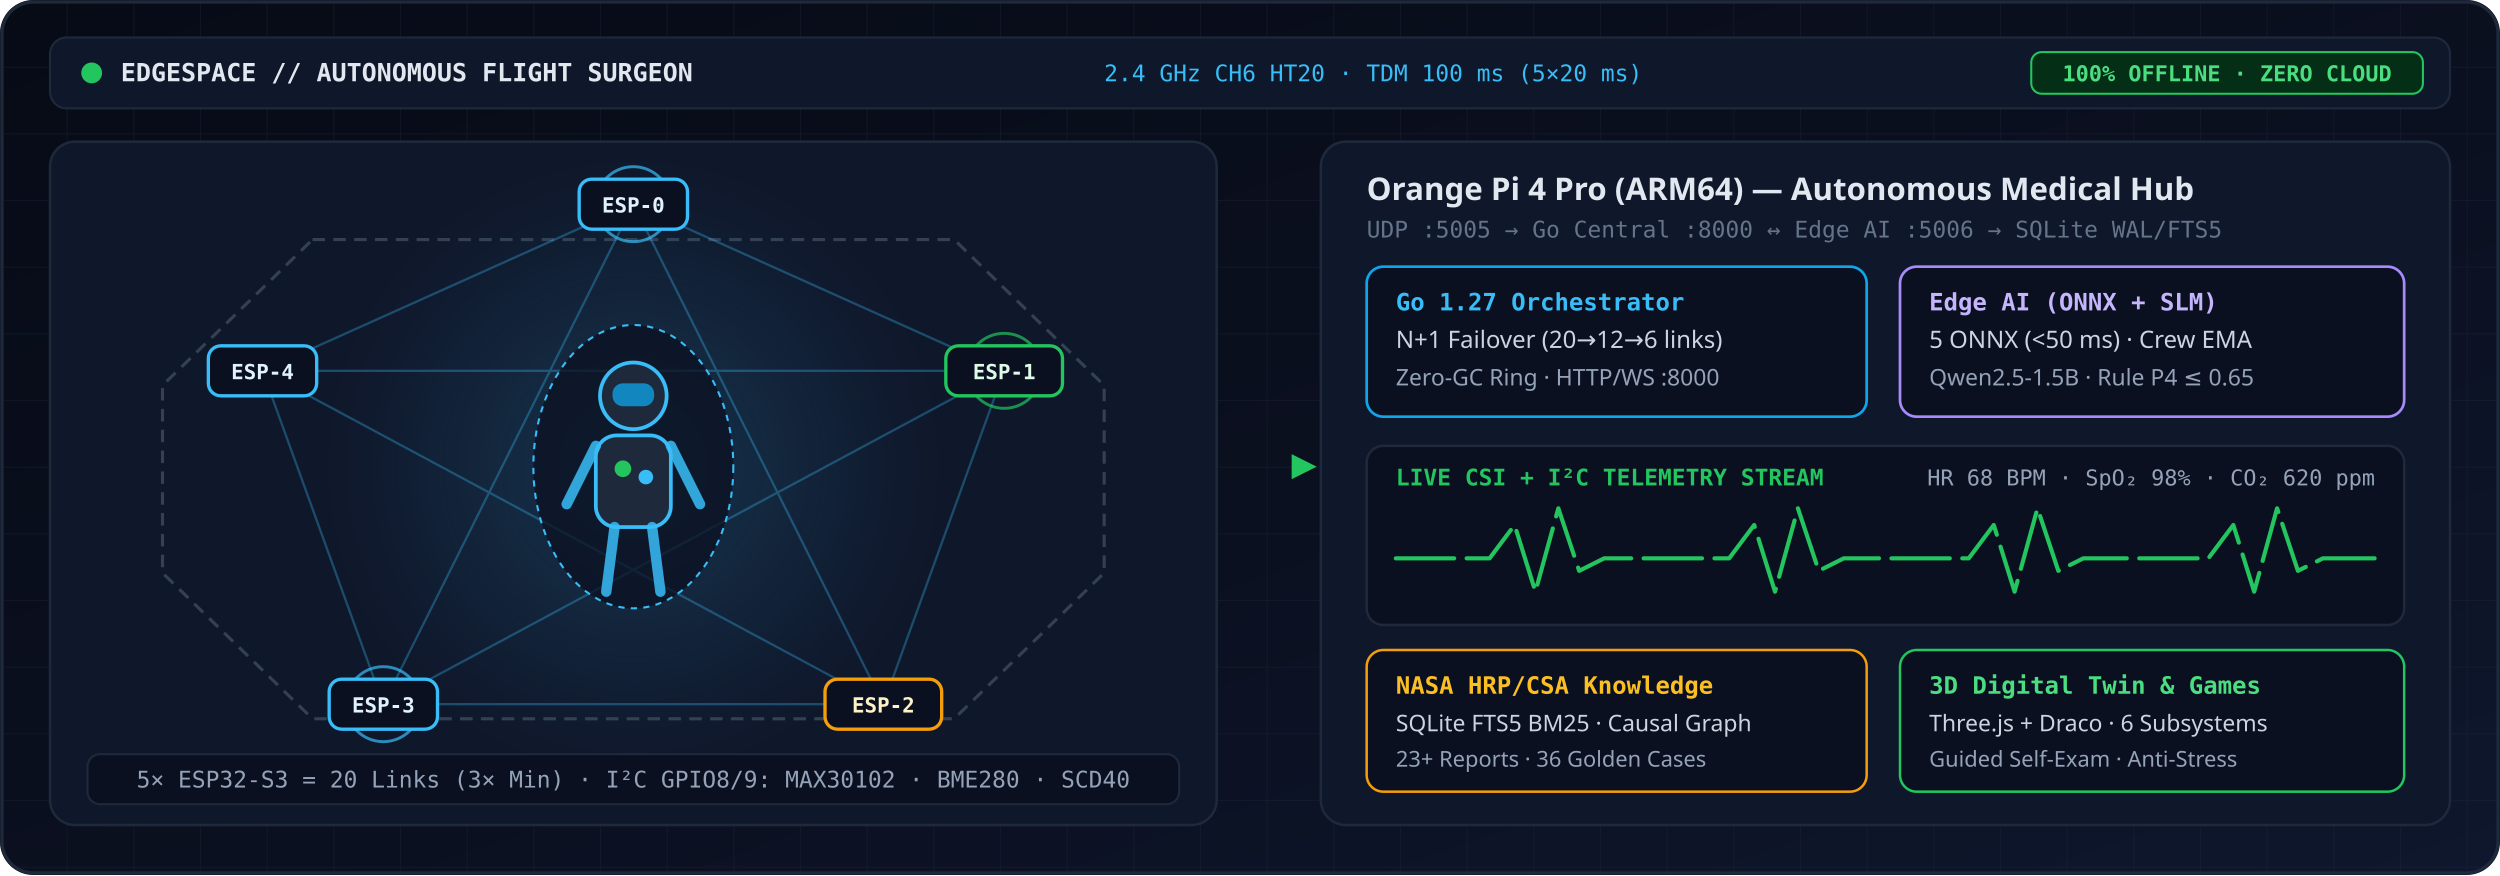
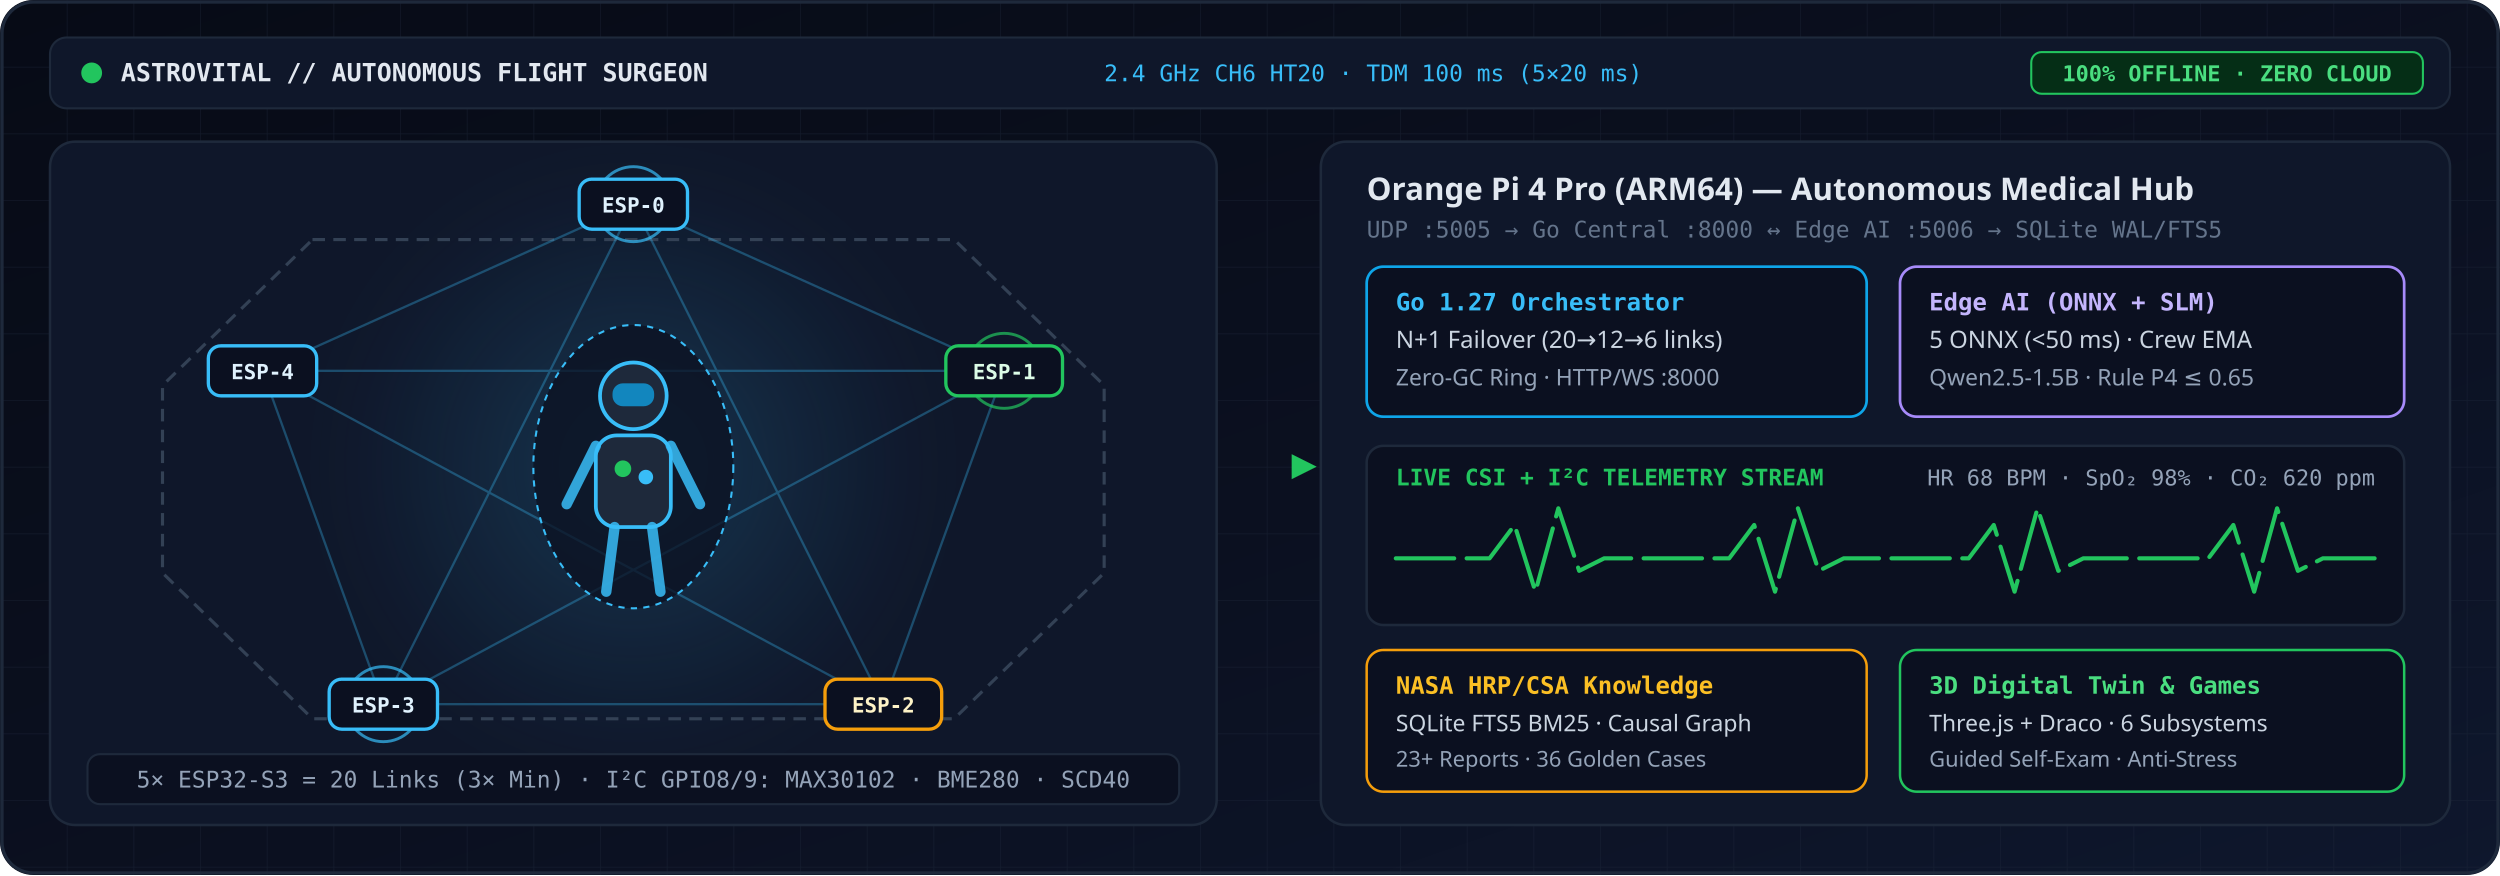
- <svg xmlns="http://www.w3.org/2000/svg" viewBox="0 0 1200 420" width="1200" height="420" role="img" aria-label="EdgeSpace Autonomous Edge AI and Wi-Fi CSI Digital Twin">
+ <svg xmlns="http://www.w3.org/2000/svg" viewBox="0 0 1200 420" width="1200" height="420" role="img" aria-label="AstroVital Autonomous Edge AI and Wi-Fi CSI Digital Twin">
  <defs>
    <linearGradient id="bgGrad" x1="0" y1="0" x2="1" y2="1">
      <stop offset="0%" stop-color="#070B16" />
      <stop offset="55%" stop-color="#0B1020" />
      <stop offset="100%" stop-color="#0E172D" />
    </linearGradient>
    <radialGradient id="cabinGlow" cx="50%" cy="50%" r="55%">
      <stop offset="0%" stop-color="#38BDF8" stop-opacity="0.18" />
      <stop offset="65%" stop-color="#38BDF8" stop-opacity="0.04" />
      <stop offset="100%" stop-color="#0B1020" stop-opacity="0" />
    </radialGradient>
    <linearGradient id="accentCyan" x1="0" y1="0" x2="1" y2="0">
      <stop offset="0%" stop-color="#38BDF8" />
      <stop offset="100%" stop-color="#22C55E" />
    </linearGradient>
    <pattern id="grid" width="32" height="32" patternUnits="userSpaceOnUse">
      <path d="M 32 0 L 0 0 0 32" fill="none" stroke="#1E293B" stroke-width="0.6" opacity="0.5" />
    </pattern>
  </defs>
  <rect width="1200" height="420" rx="16" fill="url(#bgGrad)" />
  <rect width="1200" height="420" rx="16" fill="url(#grid)" />
  <rect x="1" y="1" width="1198" height="418" rx="15" fill="none" stroke="#1E293B" stroke-width="1.5" />
  <rect x="24" y="18" width="1152" height="34" rx="8" fill="#0F172A" stroke="#1E293B" stroke-width="1" />
  <circle cx="44" cy="35" r="5" fill="#22C55E">
    <animate attributeName="opacity" values="1;0.35;1" dur="2s" repeatCount="indefinite" />
  </circle>
-   <text x="58" y="39" fill="#E2E8F0" font-family="ui-monospace, SFMono-Regular, Menlo, monospace" font-size="12" font-weight="700">EDGESPACE // AUTONOMOUS FLIGHT SURGEON</text>
+   <text x="58" y="39" fill="#E2E8F0" font-family="ui-monospace, SFMono-Regular, Menlo, monospace" font-size="12" font-weight="700">ASTROVITAL // AUTONOMOUS FLIGHT SURGEON</text>
  <text x="530" y="39" fill="#38BDF8" font-family="ui-monospace, SFMono-Regular, Menlo, monospace" font-size="11">2.4 GHz CH6 HT20 · TDM 100 ms (5×20 ms)</text>
  <rect x="975" y="25" width="188" height="20" rx="5" fill="#052E16" stroke="#22C55E" stroke-width="1" />
  <text x="1069" y="39" text-anchor="middle" fill="#4ADE80" font-family="ui-monospace, SFMono-Regular, Menlo, monospace" font-size="10.5" font-weight="700">100% OFFLINE · ZERO CLOUD</text>
  <rect x="24" y="68" width="560" height="328" rx="12" fill="#0F172A" stroke="#1E293B" stroke-width="1.2" />
  <circle cx="304" cy="224" r="155" fill="url(#cabinGlow)" />
  <polygon points="150,115 458,115 530,185 530,275 458,345 150,345 78,275 78,185" fill="none" stroke="#334155" stroke-width="1.5" stroke-dasharray="6 4" />
  <g stroke="#38BDF8" stroke-width="1.1" opacity="0.32">
    <line x1="304" y1="98" x2="482" y2="178" />
    <line x1="482" y1="178" x2="424" y2="338" />
    <line x1="424" y1="338" x2="184" y2="338" />
    <line x1="184" y1="338" x2="126" y2="178" />
    <line x1="126" y1="178" x2="304" y2="98" />
    <line x1="304" y1="98" x2="424" y2="338" />
    <line x1="304" y1="98" x2="184" y2="338" />
    <line x1="482" y1="178" x2="184" y2="338" />
    <line x1="482" y1="178" x2="126" y2="178" />
    <line x1="424" y1="338" x2="126" y2="178" />
  </g>
  <circle cx="304" cy="98" r="18" fill="none" stroke="#38BDF8" stroke-width="1.4" opacity="0.7">
    <animate attributeName="r" values="10;95;150" dur="3s" repeatCount="indefinite" />
    <animate attributeName="opacity" values="0.75;0.25;0" dur="3s" repeatCount="indefinite" />
  </circle>
  <circle cx="482" cy="178" r="18" fill="none" stroke="#22C55E" stroke-width="1.4" opacity="0.7">
    <animate attributeName="r" values="10;95;150" dur="3s" begin="1s" repeatCount="indefinite" />
    <animate attributeName="opacity" values="0.75;0.25;0" dur="3s" begin="1s" repeatCount="indefinite" />
  </circle>
  <circle cx="184" cy="338" r="18" fill="none" stroke="#38BDF8" stroke-width="1.4" opacity="0.7">
    <animate attributeName="r" values="10;95;150" dur="3s" begin="2s" repeatCount="indefinite" />
    <animate attributeName="opacity" values="0.75;0.25;0" dur="3s" begin="2s" repeatCount="indefinite" />
  </circle>
  <g transform="translate(304, 224)">
    <ellipse cx="0" cy="0" rx="48" ry="68" fill="#0B1020" fill-opacity="0.75" stroke="#38BDF8" stroke-width="1" stroke-dasharray="3 3" />
    <circle cx="0" cy="-34" r="16" fill="#1E293B" stroke="#38BDF8" stroke-width="1.8" />
    <rect x="-10" y="-40" width="20" height="11" rx="5" fill="#0EA5E9" opacity="0.75" />
    <rect x="-18" y="-15" width="36" height="44" rx="10" fill="#1E293B" stroke="#38BDF8" stroke-width="1.8" />
    <circle cx="-5" cy="1" r="4" fill="#22C55E">
      <animate attributeName="r" values="3.5;5.5;3.5" dur="1.1s" repeatCount="indefinite" />
    </circle>
    <circle cx="6" cy="5" r="3.5" fill="#38BDF8">
      <animate attributeName="opacity" values="1;0.4;1" dur="2.6s" repeatCount="indefinite" />
    </circle>
    <path d="M-18,-10 L-32,18 M18,-10 L32,18 M-9,29 L-13,60 M9,29 L13,60" stroke="#38BDF8" stroke-width="5" stroke-linecap="round" opacity="0.85" />
  </g>
  <g font-family="ui-monospace, SFMono-Regular, Menlo, monospace" font-size="10" font-weight="700">
    <g transform="translate(304,98)">
      <rect x="-26" y="-12" width="52" height="24" rx="6" fill="#0B1020" stroke="#38BDF8" stroke-width="1.6" />
      <text x="0" y="4" text-anchor="middle" fill="#E0F2FE">ESP-0</text>
    </g>
    <g transform="translate(482,178)">
      <rect x="-28" y="-12" width="56" height="24" rx="6" fill="#0B1020" stroke="#22C55E" stroke-width="1.6" />
      <text x="0" y="4" text-anchor="middle" fill="#DCFCE7">ESP-1</text>
    </g>
    <g transform="translate(424,338)">
      <rect x="-28" y="-12" width="56" height="24" rx="6" fill="#0B1020" stroke="#F59E0B" stroke-width="1.6" />
      <text x="0" y="4" text-anchor="middle" fill="#FEF3C7">ESP-2</text>
    </g>
    <g transform="translate(184,338)">
      <rect x="-26" y="-12" width="52" height="24" rx="6" fill="#0B1020" stroke="#38BDF8" stroke-width="1.6" />
      <text x="0" y="4" text-anchor="middle" fill="#E0F2FE">ESP-3</text>
    </g>
    <g transform="translate(126,178)">
      <rect x="-26" y="-12" width="52" height="24" rx="6" fill="#0B1020" stroke="#38BDF8" stroke-width="1.6" />
      <text x="0" y="4" text-anchor="middle" fill="#E0F2FE">ESP-4</text>
    </g>
  </g>
  <rect x="42" y="362" width="524" height="24" rx="6" fill="#0B1020" stroke="#1E293B" />
  <text x="304" y="378" text-anchor="middle" fill="#94A3B8" font-family="ui-monospace, SFMono-Regular, Menlo, monospace" font-size="11">5× ESP32-S3 = 20 Links (3× Min) · I²C GPIO8/9: MAX30102 · BME280 · SCD40</text>
  <path d="M584,224 L622,224" stroke="url(#accentCyan)" stroke-width="2.5" stroke-dasharray="5 4">
    <animate attributeName="stroke-dashoffset" values="18;0" dur="0.9s" repeatCount="indefinite" />
  </path>
  <polygon points="620,218 632,224 620,230" fill="#22C55E" />
  <rect x="634" y="68" width="542" height="328" rx="12" fill="#0F172A" stroke="#1E293B" stroke-width="1.2" />
  <text x="656" y="96" fill="#E2E8F0" font-family="ui-sans-serif, system-ui, sans-serif" font-size="15" font-weight="700">Orange Pi 4 Pro (ARM64) — Autonomous Medical Hub</text>
  <text x="656" y="114" fill="#64748B" font-family="ui-monospace, SFMono-Regular, Menlo, monospace" font-size="11">UDP :5005  →  Go Central :8000  ↔  Edge AI :5006  →  SQLite WAL/FTS5</text>
  <rect x="656" y="128" width="240" height="72" rx="8" fill="#0B1020" stroke="#0EA5E9" stroke-width="1.3" />
  <text x="670" y="149" fill="#38BDF8" font-family="ui-monospace, SFMono-Regular, Menlo, monospace" font-size="11.5" font-weight="700">Go 1.27 Orchestrator</text>
  <text x="670" y="167" fill="#CBD5E1" font-family="ui-sans-serif, system-ui, sans-serif" font-size="11.5">N+1 Failover (20→12→6 links)</text>
  <text x="670" y="185" fill="#94A3B8" font-family="ui-sans-serif, system-ui, sans-serif" font-size="11">Zero-GC Ring · HTTP/WS :8000</text>
  <rect x="912" y="128" width="242" height="72" rx="8" fill="#0B1020" stroke="#A78BFA" stroke-width="1.3" />
  <text x="926" y="149" fill="#C4B5FD" font-family="ui-monospace, SFMono-Regular, Menlo, monospace" font-size="11.5" font-weight="700">Edge AI (ONNX + SLM)</text>
  <text x="926" y="167" fill="#CBD5E1" font-family="ui-sans-serif, system-ui, sans-serif" font-size="11.5">5 ONNX (&lt;50 ms) · Crew EMA</text>
  <text x="926" y="185" fill="#94A3B8" font-family="ui-sans-serif, system-ui, sans-serif" font-size="11">Qwen2.5-1.5B · Rule P4 ≤ 0.65</text>
  <rect x="656" y="214" width="498" height="86" rx="8" fill="#0B1020" stroke="#1E293B" stroke-width="1.2" />
  <text x="670" y="233" fill="#22C55E" font-family="ui-monospace, SFMono-Regular, Menlo, monospace" font-size="11" font-weight="700">LIVE CSI + I²C TELEMETRY STREAM</text>
  <text x="1140" y="233" text-anchor="end" fill="#94A3B8" font-family="ui-monospace, SFMono-Regular, Menlo, monospace" font-size="10.5">HR 68 BPM · SpO₂ 98% · CO₂ 620 ppm</text>
  <path d="M670,268 L715,268 L727,252 L737,284 L748,244 L758,274 L770,268 L830,268 L842,252 L852,284 L863,244 L873,274 L885,268 L945,268 L957,252 L967,284 L978,244 L988,274 L1000,268 L1060,268 L1072,252 L1082,284 L1093,244 L1103,274 L1115,268 L1140,268" fill="none" stroke="#22C55E" stroke-width="2" stroke-linecap="round" stroke-linejoin="round" stroke-dasharray="28 6">
    <animate attributeName="stroke-dashoffset" values="68;0" dur="1.8s" repeatCount="indefinite" />
  </path>
  <rect x="656" y="312" width="240" height="68" rx="8" fill="#0B1020" stroke="#F59E0B" stroke-width="1.2" />
  <text x="670" y="333" fill="#FBBF24" font-family="ui-monospace, SFMono-Regular, Menlo, monospace" font-size="11.5" font-weight="700">NASA HRP/CSA Knowledge</text>
  <text x="670" y="351" fill="#CBD5E1" font-family="ui-sans-serif, system-ui, sans-serif" font-size="11">SQLite FTS5 BM25 · Causal Graph</text>
  <text x="670" y="368" fill="#94A3B8" font-family="ui-sans-serif, system-ui, sans-serif" font-size="10.5">23+ Reports · 36 Golden Cases</text>
  <rect x="912" y="312" width="242" height="68" rx="8" fill="#0B1020" stroke="#22C55E" stroke-width="1.2" />
  <text x="926" y="333" fill="#4ADE80" font-family="ui-monospace, SFMono-Regular, Menlo, monospace" font-size="11.5" font-weight="700">3D Digital Twin &amp; Games</text>
  <text x="926" y="351" fill="#CBD5E1" font-family="ui-sans-serif, system-ui, sans-serif" font-size="11">Three.js + Draco · 6 Subsystems</text>
  <text x="926" y="368" fill="#94A3B8" font-family="ui-sans-serif, system-ui, sans-serif" font-size="10.5">Guided Self-Exam · Anti-Stress</text>
</svg>
